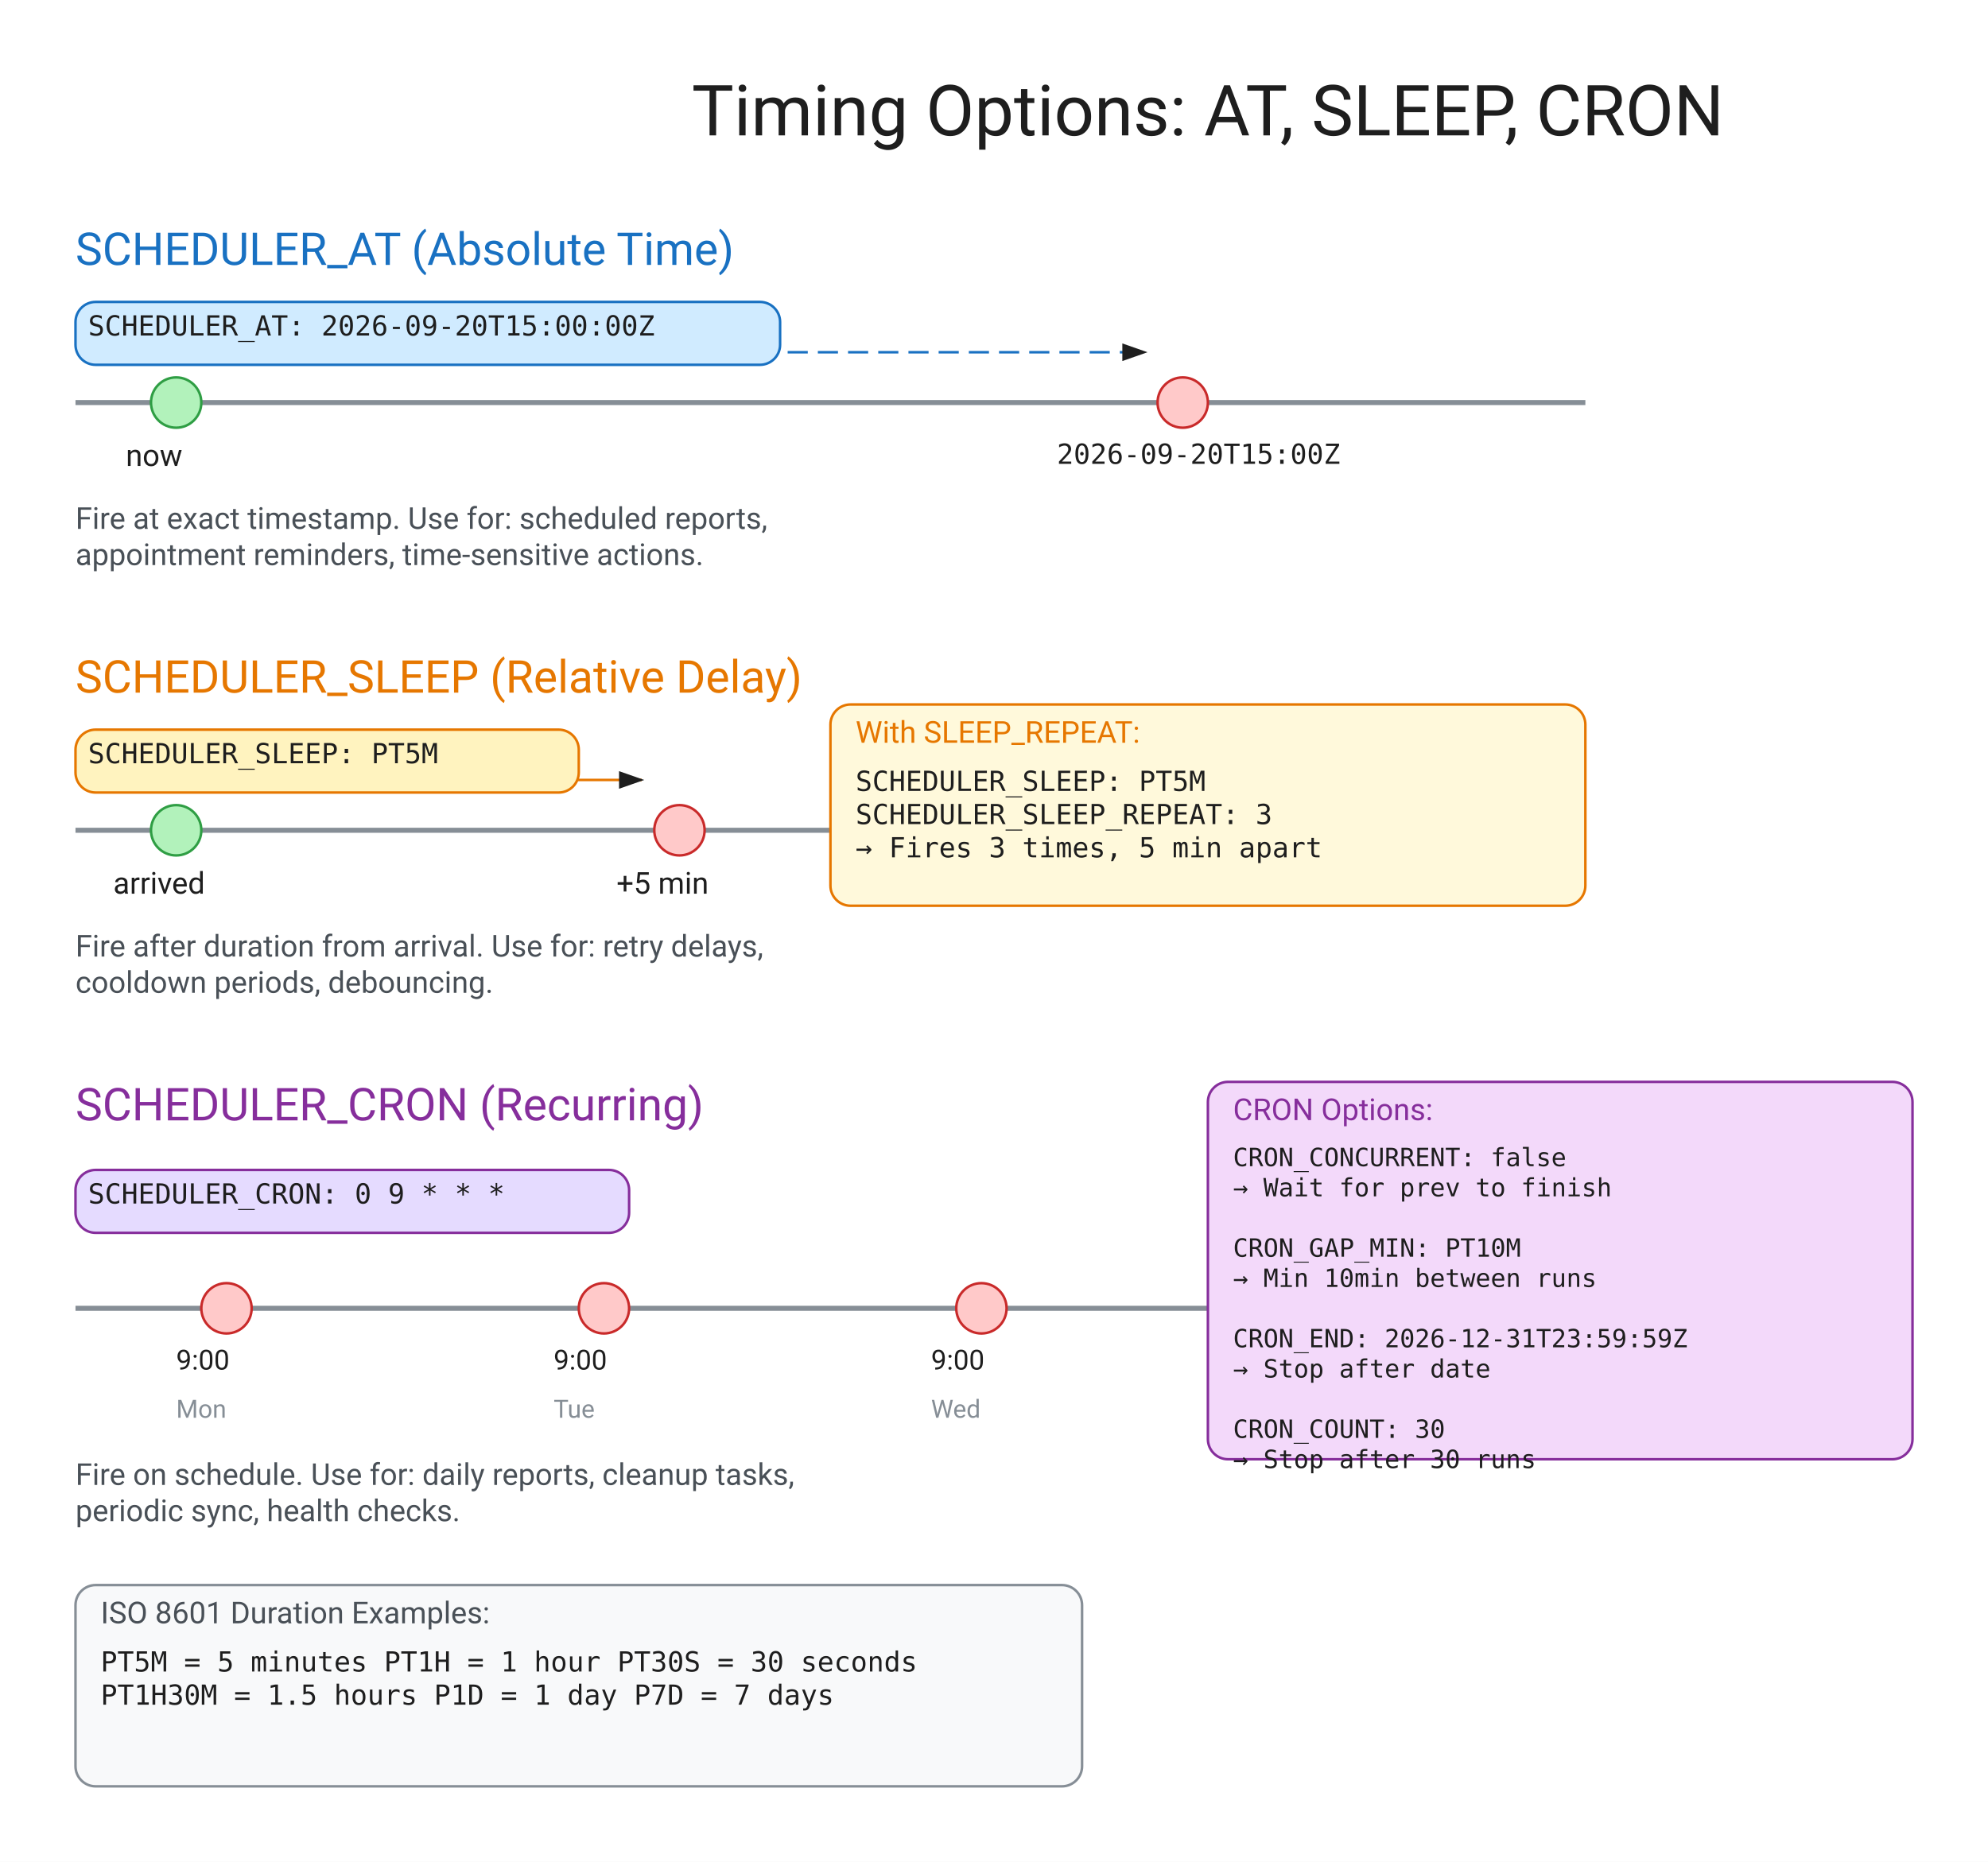
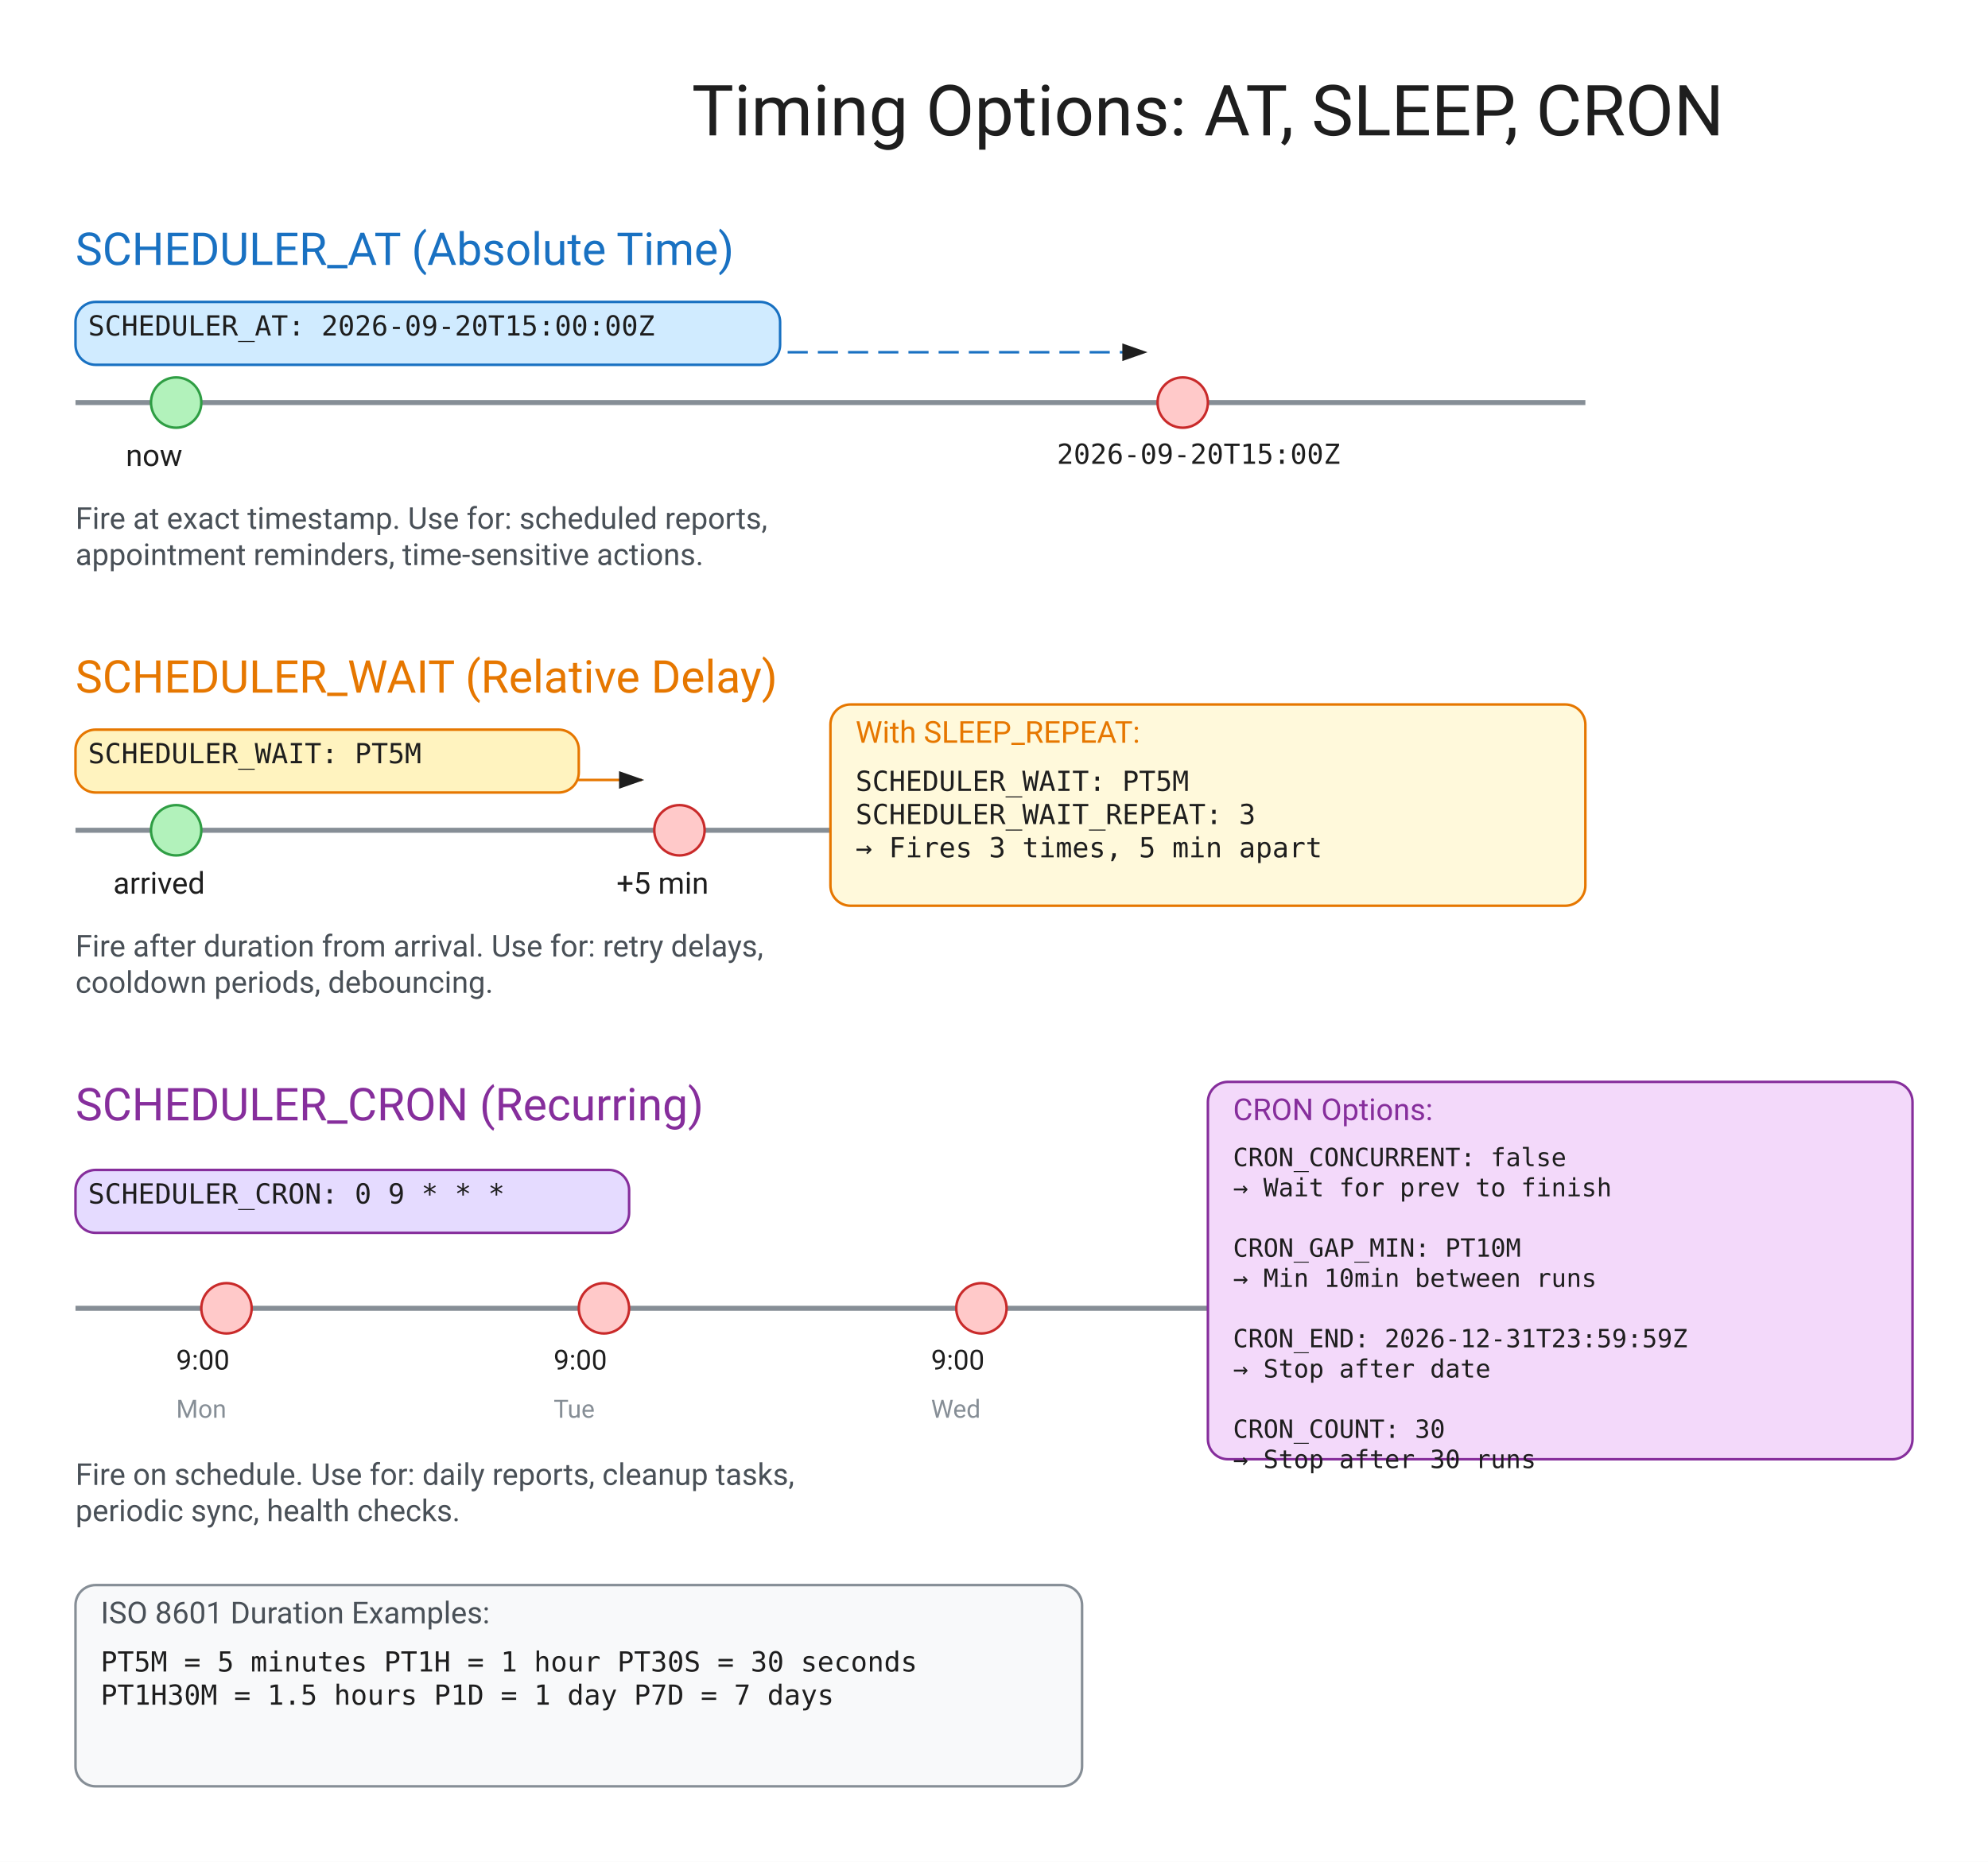
<svg xmlns="http://www.w3.org/2000/svg" viewBox="20 -10 790 740" width="790" height="740">
  <rect x="20" y="-10" width="790" height="740" fill="white" />
  <defs>
    <marker id="arrowhead" markerWidth="10" markerHeight="7" refX="9" refY="3.5" orient="auto">
      <polygon points="0 0, 10 3.5, 0 7" fill="#1e1e1e" />
    </marker>
  </defs>
  <style>
    text { font-family: -apple-system, BlinkMacSystemFont, 'Segoe UI', Roboto, sans-serif; }
    .mono { font-family: 'SF Mono', Monaco, Consolas, monospace; }
  </style>
  <text x="500" y="43.8" font-size="28" fill="#1e1e1e" text-anchor="middle">Timing Options: AT, SLEEP, CRON</text>
  <text x="50" y="95.3" font-size="18" fill="#1971c2" text-anchor="start">SCHEDULER_AT (Absolute Time)</text>
  <line x1="50" y1="150" x2="650" y2="150" stroke="#868e96" stroke-width="2" />
  <ellipse cx="90" cy="150" rx="10" ry="10" fill="#b2f2bb" stroke="#2f9e44" stroke-width="1" />
  <text x="70" y="175.2" font-size="12" fill="#1e1e1e" text-anchor="start">now</text>
  <ellipse cx="490" cy="150" rx="10" ry="10" fill="#ffc9c9" stroke="#c92a2a" stroke-width="1" />
  <text x="440" y="174.35" font-size="11" fill="#1e1e1e" text-anchor="start" class="mono">2026-09-20T15:00Z</text>
  <line x1="105" y1="130" x2="475" y2="130" stroke="#1971c2" stroke-width="1" stroke-dasharray="8,4" marker-end="url(#arrowhead)" />
  <rect x="50" y="110" width="280" height="25" fill="#d0ebff" stroke="#1971c2" stroke-width="1" rx="8" />
  <text x="55" y="123.35" font-size="11" fill="#1e1e1e" text-anchor="start" class="mono">SCHEDULER_AT: 2026-09-20T15:00:00Z</text>
  <text x="50" y="200.2" font-size="12" fill="#495057" text-anchor="start">Fire at exact timestamp. Use for: scheduled reports,</text>
  <text x="50" y="214.6" font-size="12" fill="#495057" text-anchor="start">appointment reminders, time-sensitive actions.</text>
-   <text x="50" y="265.3" font-size="18" fill="#e67700" text-anchor="start">SCHEDULER_SLEEP (Relative Delay)</text>
+   <text x="50" y="265.3" font-size="18" fill="#e67700" text-anchor="start">SCHEDULER_WAIT (Relative Delay)</text>
  <line x1="50" y1="320" x2="650" y2="320" stroke="#868e96" stroke-width="2" />
  <ellipse cx="90" cy="320" rx="10" ry="10" fill="#b2f2bb" stroke="#2f9e44" stroke-width="1" />
  <text x="65" y="345.2" font-size="12" fill="#1e1e1e" text-anchor="start">arrived</text>
  <ellipse cx="290" cy="320" rx="10" ry="10" fill="#ffc9c9" stroke="#c92a2a" stroke-width="1" />
  <text x="265" y="345.2" font-size="12" fill="#1e1e1e" text-anchor="start">+5 min</text>
  <line x1="105" y1="300" x2="275" y2="300" stroke="#e67700" stroke-width="1" marker-end="url(#arrowhead)" />
  <text x="160" y="290.2" font-size="12" fill="#e67700" text-anchor="start" class="mono">PT5M</text>
  <rect x="50" y="280" width="200" height="25" fill="#fff3bf" stroke="#e67700" stroke-width="1" rx="8" />
-   <text x="55" y="293.35" font-size="11" fill="#1e1e1e" text-anchor="start" class="mono">SCHEDULER_SLEEP: PT5M</text>
+   <text x="55" y="293.35" font-size="11" fill="#1e1e1e" text-anchor="start" class="mono">SCHEDULER_WAIT: PT5M</text>
  <rect x="350" y="270" width="300" height="80" fill="#fff9db" stroke="#e67700" stroke-width="1" rx="8" />
  <text x="360" y="285.2" font-size="12" fill="#e67700" text-anchor="start">With SLEEP_REPEAT:</text>
-   <text x="360" y="304.35" font-size="11" fill="#1e1e1e" text-anchor="start" class="mono">SCHEDULER_SLEEP: PT5M</text>
-   <text x="360" y="317.55" font-size="11" fill="#1e1e1e" text-anchor="start" class="mono">SCHEDULER_SLEEP_REPEAT: 3</text>
+   <text x="360" y="304.35" font-size="11" fill="#1e1e1e" text-anchor="start" class="mono">SCHEDULER_WAIT: PT5M</text>
+   <text x="360" y="317.55" font-size="11" fill="#1e1e1e" text-anchor="start" class="mono">SCHEDULER_WAIT_REPEAT: 3</text>
  <text x="360" y="330.75" font-size="11" fill="#1e1e1e" text-anchor="start" class="mono">→ Fires 3 times, 5 min apart</text>
  <text x="50" y="370.2" font-size="12" fill="#495057" text-anchor="start">Fire after duration from arrival. Use for: retry delays,</text>
  <text x="50" y="384.6" font-size="12" fill="#495057" text-anchor="start">cooldown periods, debouncing.</text>
  <text x="50" y="435.3" font-size="18" fill="#862e9c" text-anchor="start">SCHEDULER_CRON (Recurring)</text>
  <line x1="50" y1="510" x2="750" y2="510" stroke="#868e96" stroke-width="2" />
  <ellipse cx="110" cy="510" rx="10" ry="10" fill="#ffc9c9" stroke="#c92a2a" stroke-width="1" />
  <text x="90" y="534.35" font-size="11" fill="#1e1e1e" text-anchor="start">9:00</text>
  <ellipse cx="260" cy="510" rx="10" ry="10" fill="#ffc9c9" stroke="#c92a2a" stroke-width="1" />
  <text x="240" y="534.35" font-size="11" fill="#1e1e1e" text-anchor="start">9:00</text>
  <ellipse cx="410" cy="510" rx="10" ry="10" fill="#ffc9c9" stroke="#c92a2a" stroke-width="1" />
  <text x="390" y="534.35" font-size="11" fill="#1e1e1e" text-anchor="start">9:00</text>
  <text x="550" y="513.6" font-size="16" fill="#1e1e1e" text-anchor="start">...</text>
  <text x="90" y="553.5" font-size="10" fill="#868e96" text-anchor="start">Mon</text>
  <text x="240" y="553.5" font-size="10" fill="#868e96" text-anchor="start">Tue</text>
  <text x="390" y="553.5" font-size="10" fill="#868e96" text-anchor="start">Wed</text>
  <rect x="50" y="455" width="220" height="25" fill="#e5dbff" stroke="#862e9c" stroke-width="1" rx="8" />
  <text x="55" y="468.35" font-size="11" fill="#1e1e1e" text-anchor="start" class="mono">SCHEDULER_CRON: 0 9 * * *</text>
  <rect x="500" y="420" width="280" height="150" fill="#f3d9fa" stroke="#862e9c" stroke-width="1" rx="8" />
  <text x="510" y="435.2" font-size="12" fill="#862e9c" text-anchor="start">CRON Options:</text>
  <text x="510" y="453.5" font-size="10" fill="#1e1e1e" text-anchor="start" class="mono">CRON_CONCURRENT: false</text>
  <text x="510" y="465.5" font-size="10" fill="#1e1e1e" text-anchor="start" class="mono">  → Wait for prev to finish</text>
  <text x="510" y="477.5" font-size="10" fill="#1e1e1e" text-anchor="start" class="mono" />
  <text x="510" y="489.5" font-size="10" fill="#1e1e1e" text-anchor="start" class="mono">CRON_GAP_MIN: PT10M</text>
  <text x="510" y="501.5" font-size="10" fill="#1e1e1e" text-anchor="start" class="mono">  → Min 10min between runs</text>
  <text x="510" y="513.5" font-size="10" fill="#1e1e1e" text-anchor="start" class="mono" />
  <text x="510" y="525.5" font-size="10" fill="#1e1e1e" text-anchor="start" class="mono">CRON_END: 2026-12-31T23:59:59Z</text>
  <text x="510" y="537.5" font-size="10" fill="#1e1e1e" text-anchor="start" class="mono">  → Stop after date</text>
  <text x="510" y="549.5" font-size="10" fill="#1e1e1e" text-anchor="start" class="mono" />
  <text x="510" y="561.5" font-size="10" fill="#1e1e1e" text-anchor="start" class="mono">CRON_COUNT: 30</text>
  <text x="510" y="573.5" font-size="10" fill="#1e1e1e" text-anchor="start" class="mono">  → Stop after 30 runs</text>
  <text x="50" y="580.2" font-size="12" fill="#495057" text-anchor="start">Fire on schedule. Use for: daily reports, cleanup tasks,</text>
  <text x="50" y="594.6" font-size="12" fill="#495057" text-anchor="start">periodic sync, health checks.</text>
  <rect x="50" y="620" width="400" height="80" fill="#f8f9fa" stroke="#868e96" stroke-width="1" rx="8" />
  <text x="60" y="635.2" font-size="12" fill="#495057" text-anchor="start">ISO 8601 Duration Examples:</text>
  <text x="60" y="654.35" font-size="11" fill="#1e1e1e" text-anchor="start" class="mono">PT5M = 5 minutes    PT1H = 1 hour    PT30S = 30 seconds</text>
  <text x="60" y="667.55" font-size="11" fill="#1e1e1e" text-anchor="start" class="mono">PT1H30M = 1.5 hours    P1D = 1 day    P7D = 7 days</text>
</svg>
